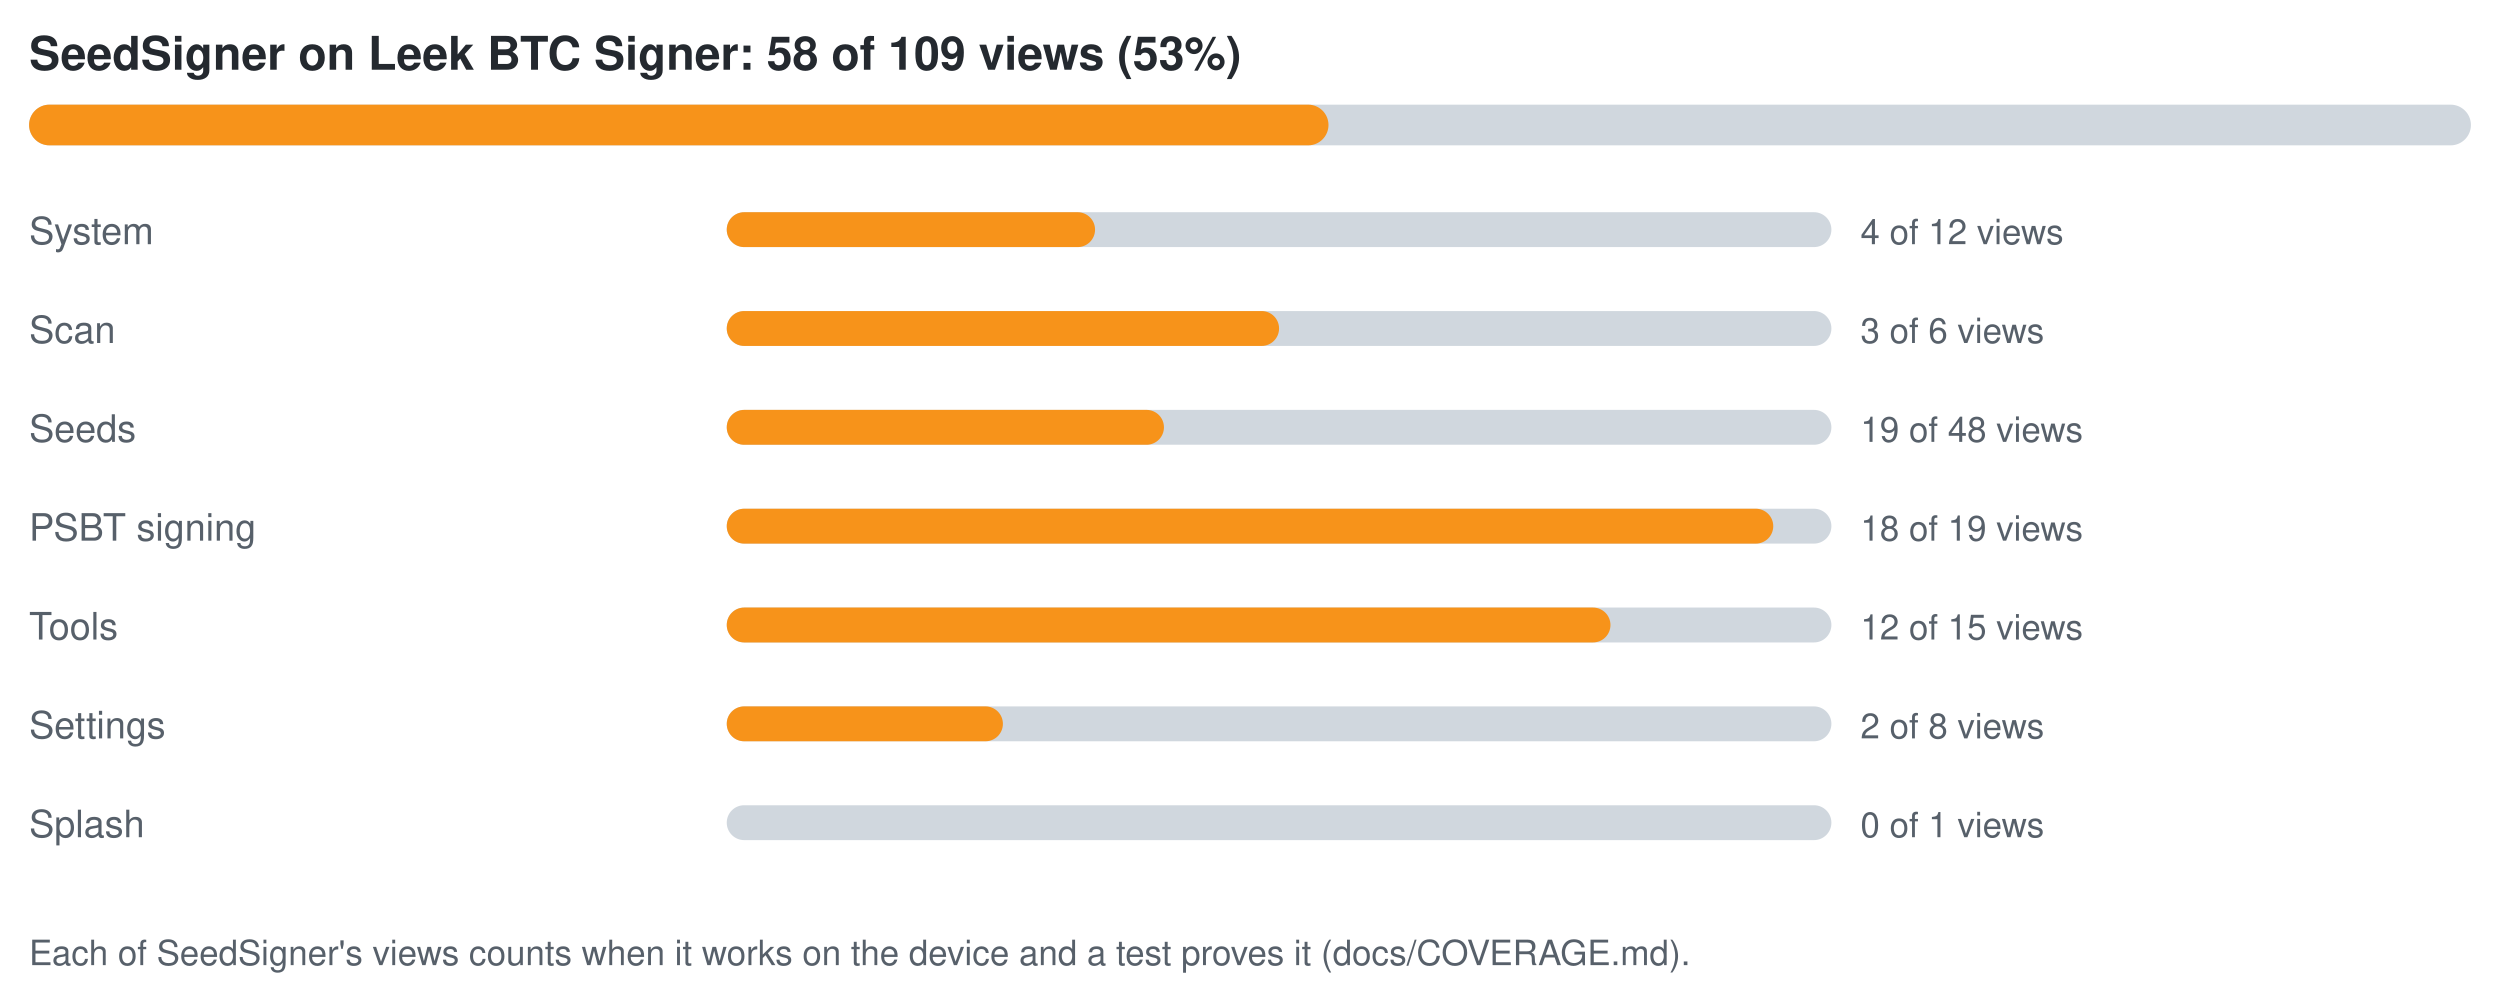
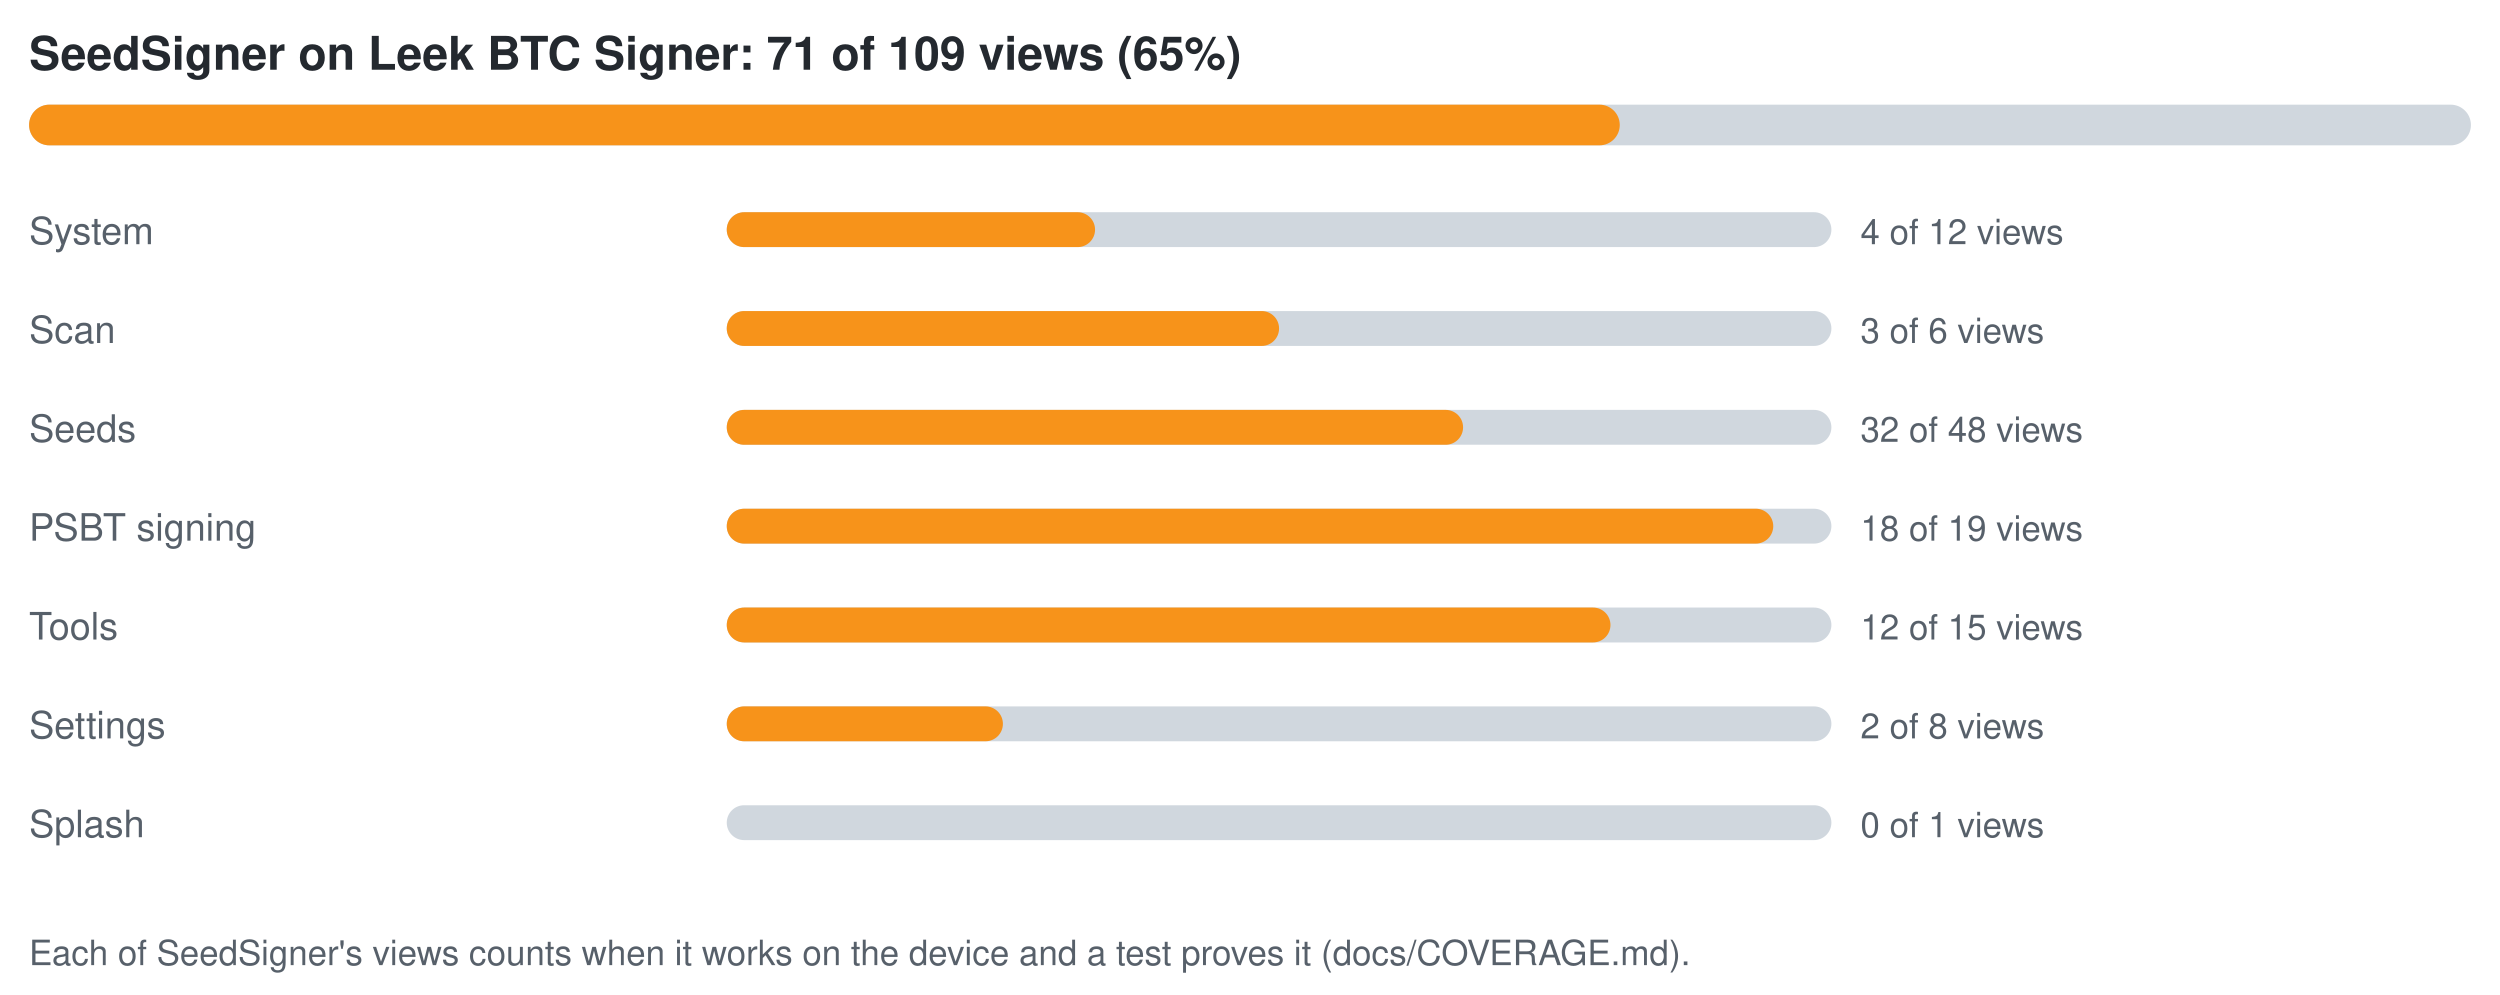
<svg xmlns="http://www.w3.org/2000/svg" width="860" height="342" viewBox="0 0 860 342" font-family="-apple-system,Segoe UI,Helvetica,Arial,sans-serif">
  <style>.t{fill:#57606a;font-size:13px}.h{fill:#24292f;font-size:16px;font-weight:600}.n{fill:#57606a;font-size:12px}.track{fill:#d0d7de}.done{fill:#f7931a}@media (prefers-color-scheme:dark){.t,.n{fill:#9198a1}.h{fill:#e6edf3}.track{fill:#30363d}}</style>
-   <text class="h" x="10" y="24">SeedSigner on Leek BTC Signer: 58 of 109 views (53%)</text>
+   <text class="h" x="10" y="24">SeedSigner on Leek BTC Signer: 71 of 109 views (65%)</text>
  <rect class="track" x="10" y="36" width="840" height="14" rx="7" />
-   <rect class="done" x="10" y="36" width="447.0" height="14" rx="7" />
+   <rect class="done" x="10" y="36" width="547.2" height="14" rx="7" />
  <text class="t" x="10" y="84">System</text>
  <rect class="track" x="250" y="73" width="380" height="12" rx="6" />
  <rect class="done" x="250" y="73" width="126.7" height="12" rx="6" />
  <text class="n" x="640" y="84">4 of 12 views</text>
  <text class="t" x="10" y="118">Scan</text>
  <rect class="track" x="250" y="107" width="380" height="12" rx="6" />
  <rect class="done" x="250" y="107" width="190.0" height="12" rx="6" />
  <text class="n" x="640" y="118">3 of 6 views</text>
  <text class="t" x="10" y="152">Seeds</text>
  <rect class="track" x="250" y="141" width="380" height="12" rx="6" />
-   <rect class="done" x="250" y="141" width="150.4" height="12" rx="6" />
-   <text class="n" x="640" y="152">19 of 48 views</text>
+   <rect class="done" x="250" y="141" width="253.3" height="12" rx="6" />
+   <text class="n" x="640" y="152">32 of 48 views</text>
  <text class="t" x="10" y="186">PSBT signing</text>
  <rect class="track" x="250" y="175" width="380" height="12" rx="6" />
  <rect class="done" x="250" y="175" width="360.0" height="12" rx="6" />
  <text class="n" x="640" y="186">18 of 19 views</text>
  <text class="t" x="10" y="220">Tools</text>
  <rect class="track" x="250" y="209" width="380" height="12" rx="6" />
  <rect class="done" x="250" y="209" width="304.0" height="12" rx="6" />
  <text class="n" x="640" y="220">12 of 15 views</text>
  <text class="t" x="10" y="254">Settings</text>
  <rect class="track" x="250" y="243" width="380" height="12" rx="6" />
  <rect class="done" x="250" y="243" width="95.0" height="12" rx="6" />
  <text class="n" x="640" y="254">2 of 8 views</text>
  <text class="t" x="10" y="288">Splash</text>
  <rect class="track" x="250" y="277" width="380" height="12" rx="6" />
  <text class="n" x="640" y="288">0 of 1 views</text>
  <text class="n" x="10" y="332">Each of SeedSigner's views counts when it works on the device and a test proves it (docs/COVERAGE.md).</text>
</svg>
